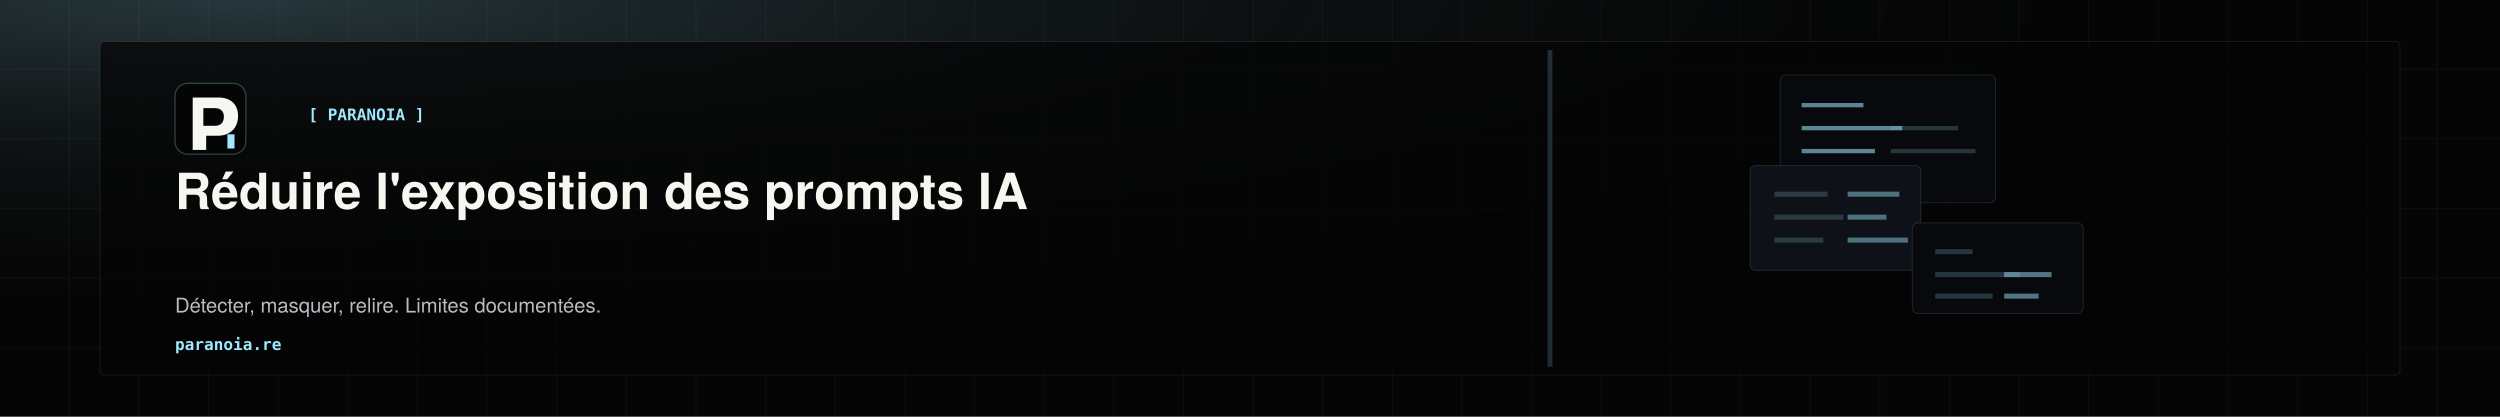
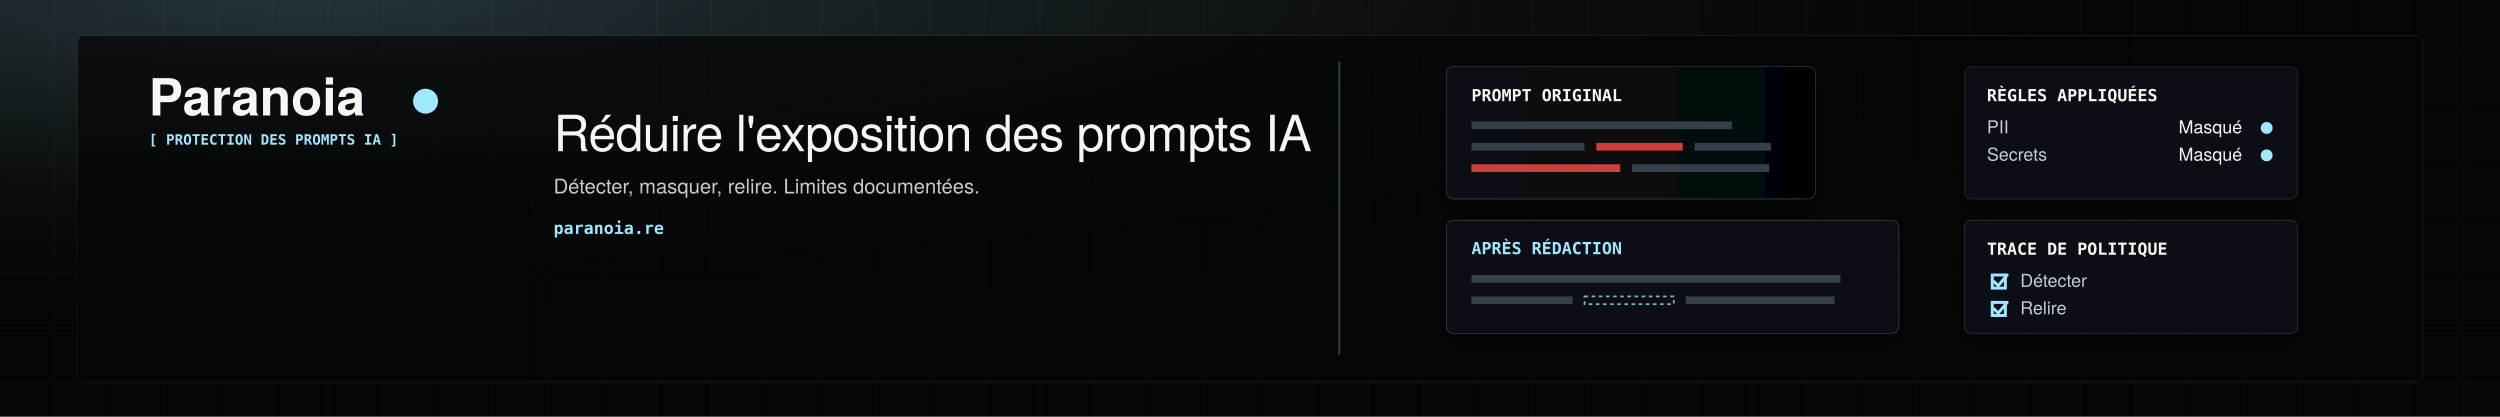
<svg xmlns="http://www.w3.org/2000/svg" width="4200" height="700" viewBox="0 0 4200 700" role="img" aria-labelledby="title desc">
  <defs>
-     <pattern id="paranoia-linkedin-cover-grid" width="117" height="117" patternUnits="userSpaceOnUse">
-       <path d="M116 0V117M0 116H117" stroke="#ffffff" stroke-opacity="0.055" stroke-width="1" />
+     <pattern id="grid" width="92" height="92" patternUnits="userSpaceOnUse">
+       <path d="M91 0V92M0 91H92" stroke="#ffffff" stroke-opacity=".052" stroke-width="1" />
    </pattern>
-     <radialGradient id="paranoia-linkedin-cover-signal" cx="10%" cy="0%" r="78%">
-       <stop offset="0" stop-color="#9fe8ff" stop-opacity="0.22" />
+     <radialGradient id="signal" cx="13%" cy="0%" r="82%">
+       <stop offset="0" stop-color="#9fe8ff" stop-opacity=".20" />
+       <stop offset=".48" stop-color="#9fe8ff" stop-opacity=".055" />
      <stop offset="1" stop-color="#050505" stop-opacity="0" />
    </radialGradient>
+     <linearGradient id="panel" x1="0" x2="1">
+       <stop offset="0" stop-color="#091015" />
+       <stop offset="1" stop-color="#050505" />
+     </linearGradient>
+     <filter id="soft" x="-10%" y="-20%" width="120%" height="140%">
+       <feDropShadow dx="0" dy="14" stdDeviation="22" flood-color="#000000" flood-opacity=".28" />
+     </filter>
  </defs>
  <rect width="4200" height="700" fill="#050505" />
-   <rect width="4200" height="700" fill="url(#paranoia-linkedin-cover-grid)" />
-   <rect width="4200" height="700" fill="url(#paranoia-linkedin-cover-signal)" />
-   <rect x="168" y="70" width="3864" height="560" rx="8" fill="#050505" fill-opacity="0.72" stroke="#ffffff" stroke-opacity="0.14" />
-   <rect x="294" y="140" width="119" height="119" rx="21.42" fill="#050505" stroke="#9fe8ff" stroke-opacity="0.26" stroke-width="2.142" />
-   <path d="M323.75 163.8h42.84c21.42 0 33.32 11.9 33.32 30.94 0 20.23-13.09 33.32-34.51 33.32h-19.04v23.8H323.75V163.8Zm17.85 17.85v29.75h19.04c9.52 0 15.47-4.76 15.47-15.47 0-9.52-5.95-14.28-15.47-14.28h-19.04Z" fill="#f7f7f2" />
-   <rect x="382.06" y="225.68" width="11.9" height="23.8" fill="#9fe8ff" />
-   <text x="518" y="202" fill="#9fe8ff" font-family="JetBrains Mono, SFMono-Regular, Consolas, monospace" font-size="27" font-weight="700">[ PARANOIA ]</text>
-   <text x="294" y="351.4" fill="#f7f7f2" font-family="Archivo, Avenir Next, Helvetica Neue, sans-serif" font-size="84" font-weight="790" letter-spacing="0">Réduire l'exposition des prompts IA</text>
-   <text x="294" y="525" fill="#b8bdc4" font-family="Archivo, Avenir Next, Helvetica Neue, sans-serif" font-size="34" font-weight="470">Détecter, masquer, relire. Limites documentées.</text>
-   <text x="294" y="588" fill="#9fe8ff" font-family="JetBrains Mono, SFMono-Regular, Consolas, monospace" font-size="27" font-weight="650">paranoia.re</text>
-   <line x1="2604" y1="84" x2="2604" y2="616" stroke="#9fe8ff" stroke-opacity="0.18" stroke-width="8" />
-   <g transform="translate(2940 126) scale(1.206154)" opacity="0.82">
-     <rect x="42" y="0" width="300" height="178" rx="8" fill="#080a0d" stroke="#9fe8ff" stroke-opacity="0.22" />
-     <rect x="0" y="126" width="238" height="146" rx="8" fill="#10151c" stroke="#9fe8ff" stroke-opacity="0.22" />
-     <rect x="226" y="206" width="238" height="126" rx="8" fill="#080a0d" stroke="#9fe8ff" stroke-opacity="0.22" />
-     <path d="M72 42h86M72 74h140M72 106h102" stroke="#9fe8ff" stroke-opacity="0.68" stroke-width="6" />
-     <path d="M196 74h94M196 106h118" stroke="#9fe8ff" stroke-opacity="0.24" stroke-width="6" />
-     <path d="M34 166h74M34 198h96M34 230h68" stroke="#9fe8ff" stroke-opacity="0.24" stroke-width="7" />
-     <path d="M136 166h72M136 198h54M136 230h84" stroke="#9fe8ff" stroke-opacity="0.55" stroke-width="7" />
-     <path d="M258 246h52M258 278h118M258 308h80" stroke="#9fe8ff" stroke-opacity="0.25" stroke-width="7" />
-     <path d="M354 278h66M354 308h48" stroke="#9fe8ff" stroke-opacity="0.60" stroke-width="7" />
+   <rect width="4200" height="700" fill="url(#grid)" />
+   <rect width="4200" height="700" fill="url(#signal)" />
+   <rect x="130" y="60" width="3940" height="580" rx="10" fill="#050505" fill-opacity=".68" stroke="#ffffff" stroke-opacity=".12" />
+   <g transform="translate(250 118)">
+     <text x="0" y="76" fill="#f7f7f2" font-family="Arial Black, Archivo, Helvetica Neue, sans-serif" font-size="86" font-weight="900">Paranoia</text>
+     <circle cx="465" cy="52" r="21" fill="#9fe8ff" />
+     <text x="0" y="125" fill="#9fe8ff" font-family="JetBrains Mono, SFMono-Regular, Consolas, monospace" font-size="24" font-weight="650">[ PROTECTION DES PROMPTS IA ]</text>
  </g>
+   <g transform="translate(930 170)">
+     <text x="0" y="84" fill="#f7f7f2" font-family="Archivo, Avenir Next, Helvetica Neue, sans-serif" font-size="84" font-weight="520" letter-spacing="-1.2">Réduire l'exposition des prompts IA</text>
+     <text x="0" y="155" fill="#c7ccd2" font-family="Archivo, Avenir Next, Helvetica Neue, sans-serif" font-size="34" font-weight="430">Détecter, masquer, relire. Limites documentées.</text>
+     <text x="0" y="223" fill="#9fe8ff" font-family="JetBrains Mono, SFMono-Regular, Consolas, monospace" font-size="28" font-weight="650">paranoia.re</text>
+   </g>
+   <line x1="2250" y1="104" x2="2250" y2="596" stroke="#9fe8ff" stroke-opacity=".22" stroke-width="4" />
+   <g transform="translate(2430 112)" filter="url(#soft)">
+     <rect x="0" y="0" width="620" height="222" rx="12" fill="url(#panel)" stroke="#9fe8ff" stroke-opacity=".28" />
+     <text x="42" y="58" fill="#f7f7f2" font-family="JetBrains Mono, SFMono-Regular, Consolas, monospace" font-size="28" font-weight="650">PROMPT ORIGINAL</text>
+     <rect x="42" y="92" width="438" height="13" fill="#36414b" />
+     <rect x="42" y="128" width="190" height="13" fill="#36414b" />
+     <rect x="252" y="128" width="145" height="13" fill="#f04444" opacity=".86" />
+     <rect x="417" y="128" width="128" height="13" fill="#36414b" />
+     <rect x="42" y="164" width="250" height="13" fill="#f04444" opacity=".86" />
+     <rect x="312" y="164" width="230" height="13" fill="#36414b" />
+     <rect x="0" y="258" width="760" height="190" rx="12" fill="#071015" stroke="#9fe8ff" stroke-opacity=".32" />
+     <text x="42" y="315" fill="#9fe8ff" font-family="JetBrains Mono, SFMono-Regular, Consolas, monospace" font-size="28" font-weight="700">APRÈS RÉDACTION</text>
+     <rect x="42" y="350" width="620" height="13" fill="#36414b" />
+     <rect x="42" y="386" width="170" height="13" fill="#36414b" />
+     <rect x="232" y="386" width="150" height="13" fill="none" stroke="#9fe8ff" stroke-opacity=".75" stroke-width="3" stroke-dasharray="6 6" />
+     <rect x="402" y="386" width="250" height="13" fill="#36414b" />
+   </g>
+   <g transform="translate(3300 112)" filter="url(#soft)">
+     <rect x="0" y="0" width="560" height="222" rx="12" fill="#071015" stroke="#ffffff" stroke-opacity=".16" />
+     <text x="38" y="58" fill="#f7f7f2" font-family="JetBrains Mono, SFMono-Regular, Consolas, monospace" font-size="28" font-weight="650">RÈGLES APPLIQUÉES</text>
+     <text x="38" y="112" fill="#c7ccd2" font-family="Archivo, Helvetica Neue, sans-serif" font-size="30">PII</text>
+     <text x="360" y="112" fill="#f7f7f2" font-family="Archivo, Helvetica Neue, sans-serif" font-size="30">Masqué</text>
+     <circle cx="508" cy="103" r="10" fill="#9fe8ff" />
+     <text x="38" y="158" fill="#c7ccd2" font-family="Archivo, Helvetica Neue, sans-serif" font-size="30">Secrets</text>
+     <text x="360" y="158" fill="#f7f7f2" font-family="Archivo, Helvetica Neue, sans-serif" font-size="30">Masqué</text>
+     <circle cx="508" cy="149" r="10" fill="#9fe8ff" />
+     <rect x="0" y="258" width="560" height="190" rx="12" fill="#071015" stroke="#9fe8ff" stroke-opacity=".25" />
+     <text x="38" y="316" fill="#f7f7f2" font-family="JetBrains Mono, SFMono-Regular, Consolas, monospace" font-size="28" font-weight="650">TRACE DE POLITIQUE</text>
+     <text x="94" y="370" fill="#c7ccd2" font-family="Archivo, Helvetica Neue, sans-serif" font-size="30">Détecter</text>
+     <text x="94" y="416" fill="#c7ccd2" font-family="Archivo, Helvetica Neue, sans-serif" font-size="30">Relire</text>
+     <path d="M47 350h22v22H47zM47 396h22v22H47z" fill="none" stroke="#9fe8ff" stroke-width="5" />
+     <path d="M50 361l7 7 15-18M50 407l7 7 15-18" fill="none" stroke="#9fe8ff" stroke-width="5" stroke-linecap="round" stroke-linejoin="round" />
+   </g>
+   <rect x="130" y="332" width="760" height="308" fill="#050505" fill-opacity=".66" />
</svg>
